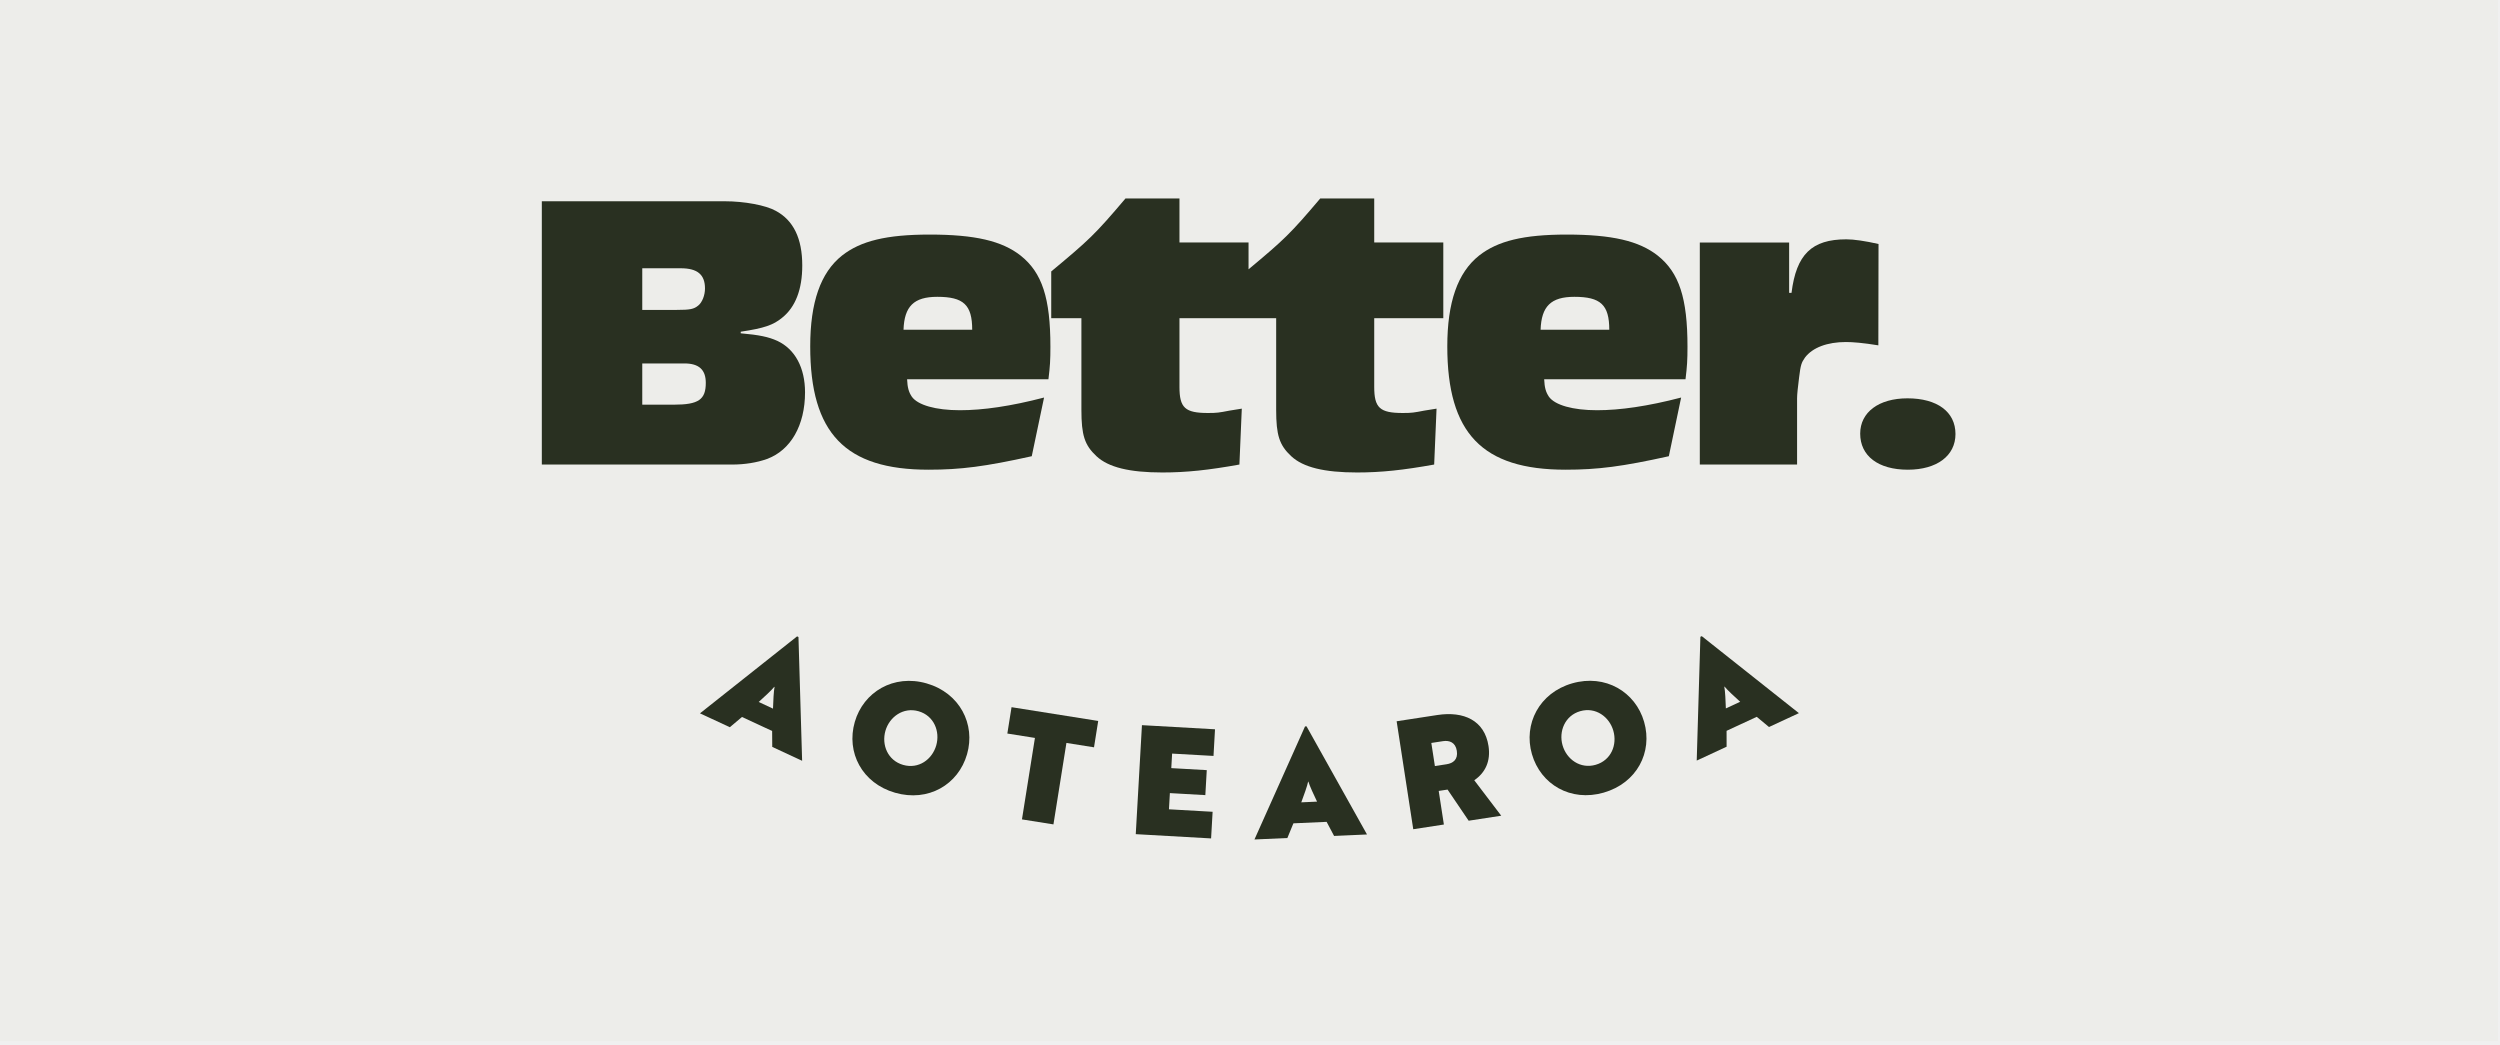
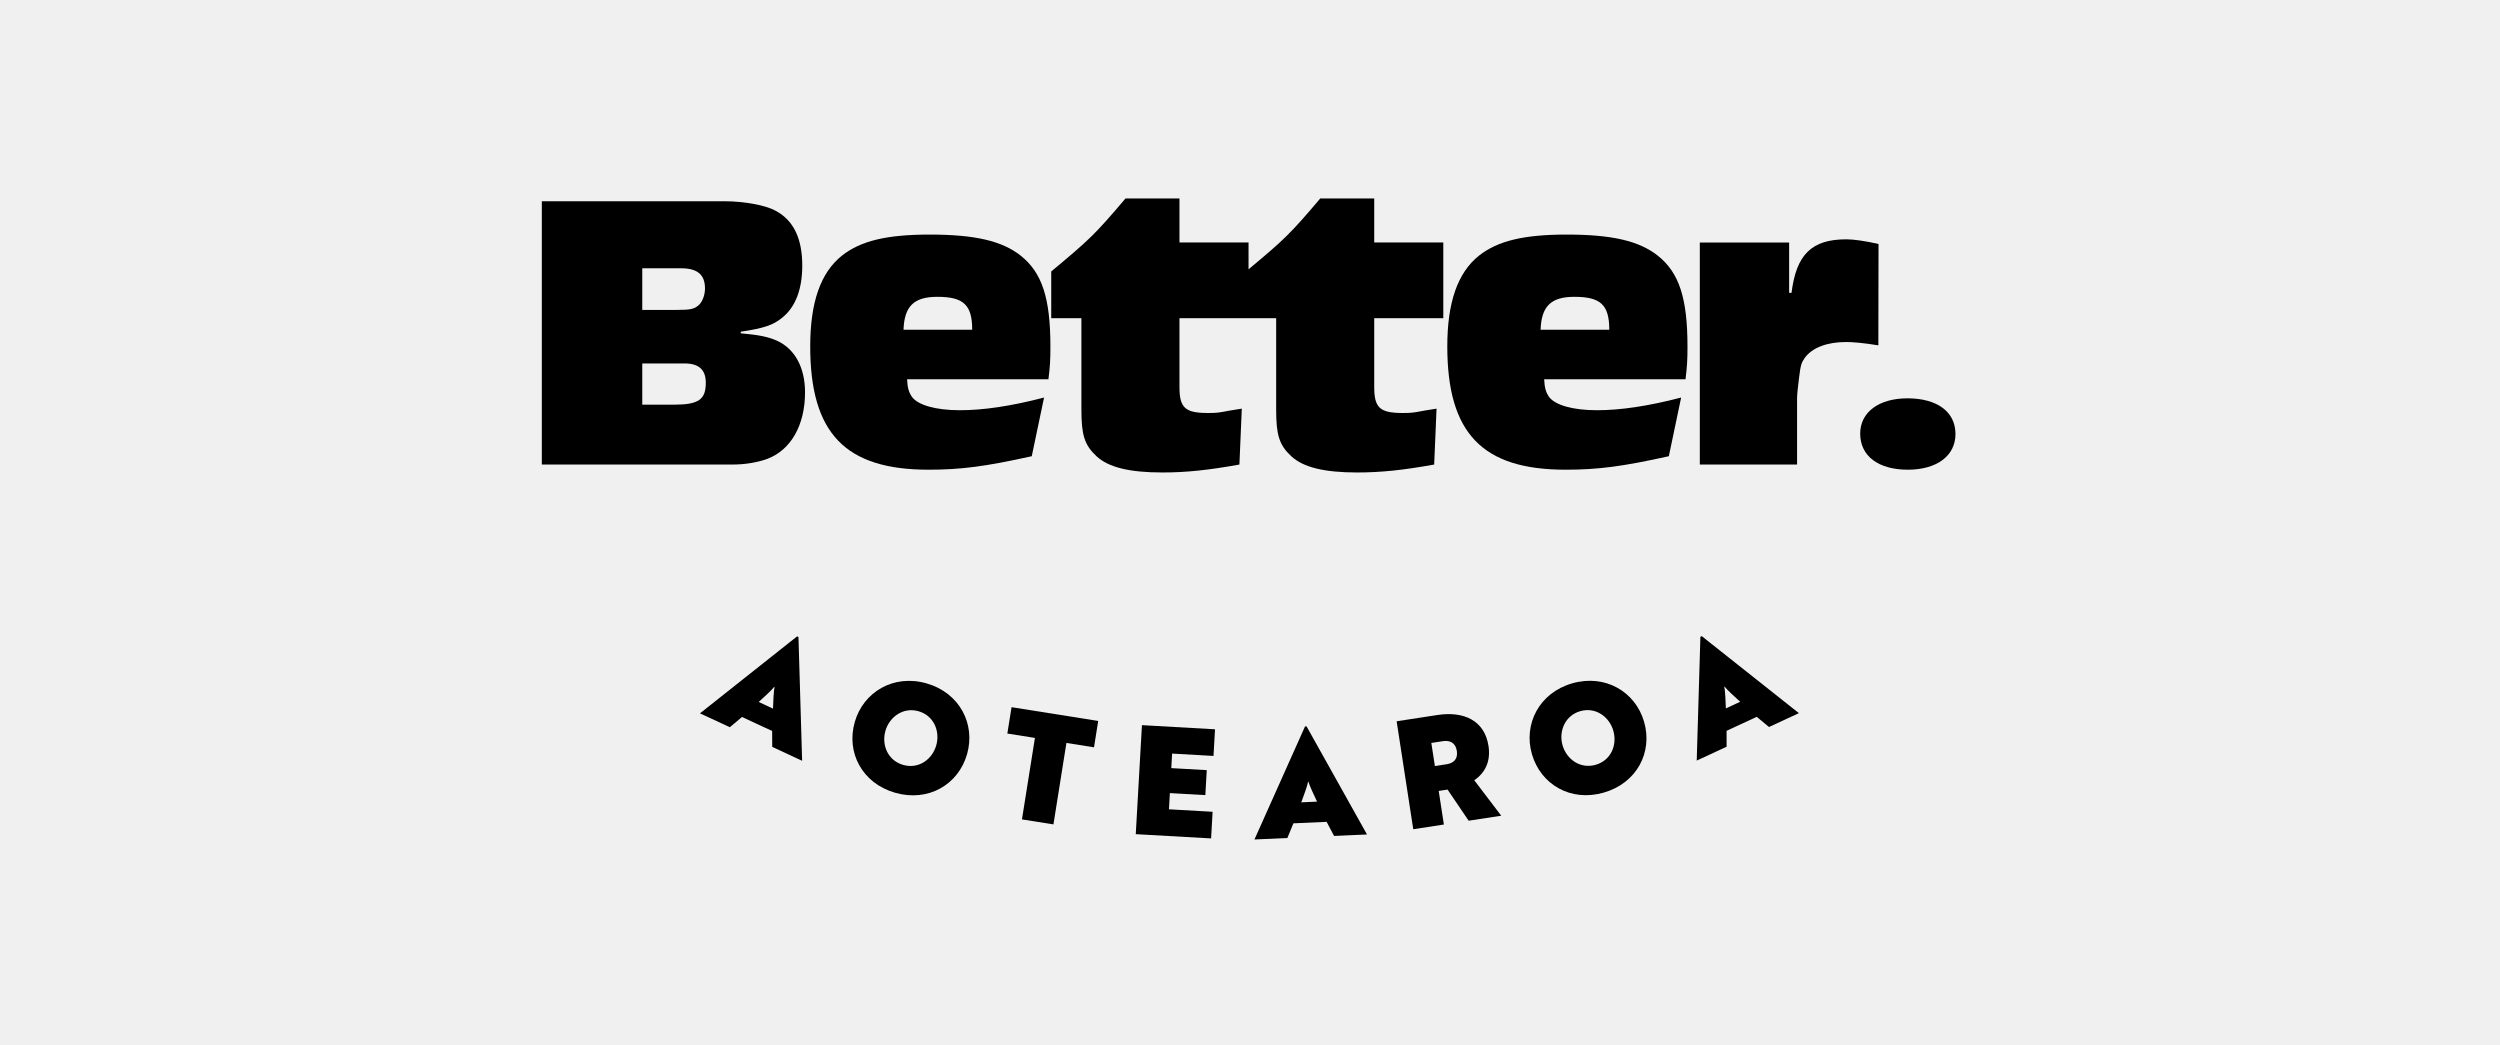
<svg xmlns="http://www.w3.org/2000/svg" width="419" height="175" viewBox="0 0 419 175" fill="none">
-   <rect width="418.667" height="174.5" fill="#EDEDEA" />
  <g clip-path="url(#clip0_109_22855)">
    <mask id="mask0_109_22855" style="mask-type:luminance" maskUnits="userSpaceOnUse" x="79" y="23" width="261" height="129">
      <path d="M339.352 23.25H79.314V151.25H339.352V23.25Z" fill="white" />
    </mask>
    <g mask="url(#mask0_109_22855)">
-       <path d="M285.216 106.62L284.986 106.728L284.371 127.474L289.379 125.149L289.374 122.487L294.429 120.14L296.486 121.848L301.494 119.523L285.216 106.62ZM289.255 118.732C289.219 117.571 289.134 115.76 288.994 115.097L289.04 115.075C289.458 115.61 290.788 116.842 291.654 117.618L289.255 118.732Z" fill="#293021" />
-       <path d="M263.499 114.529C257.973 116.118 255.299 121.356 256.749 126.386C258.221 131.49 263.252 134.433 268.778 132.844C274.329 131.248 277.024 126.083 275.552 120.98C274.102 115.949 269.05 112.933 263.499 114.529ZM267.434 128.18C264.867 128.918 262.567 127.278 261.884 124.91C261.216 122.59 262.276 119.931 264.844 119.194C267.435 118.448 269.725 120.143 270.392 122.463C271.076 124.832 270.026 127.434 267.434 128.18Z" fill="#293021" />
-       <path d="M249.474 125.028C248.816 120.756 245.35 119.153 240.895 119.837L234.077 120.884L236.861 138.978L241.994 138.191L241.128 132.56L242.613 132.333L246.146 137.552L251.606 136.714L247.087 130.771C248.928 129.511 249.868 127.591 249.474 125.028ZM242.45 128.088L240.487 128.389L239.89 124.518L241.854 124.217C242.91 124.055 243.944 124.411 244.164 125.844C244.392 127.326 243.506 127.925 242.45 128.088Z" fill="#293021" />
-       <path d="M218.723 121.747L210.247 140.696L215.763 140.452L216.774 137.99L222.341 137.742L223.593 140.103L229.109 139.857L218.978 121.737L218.723 121.747ZM219.29 131.009C219.471 131.662 220.233 133.307 220.738 134.353L218.094 134.472C218.504 133.384 219.116 131.678 219.239 131.011L219.29 131.009Z" fill="#293021" />
-       <path d="M190.353 139.805L202.979 140.519L203.234 136.054L195.917 135.639L196.071 132.925L202.015 133.262L202.253 129.074L196.308 128.738L196.446 126.302L203.383 126.694L203.635 122.229L191.39 121.536L190.353 139.805Z" fill="#293021" />
-       <path d="M169.534 118.524L168.83 122.942L173.454 123.676L171.28 137.331L176.557 138.169L178.732 124.515L183.356 125.25L184.059 120.831L169.534 118.524Z" fill="#293021" />
-       <path d="M155.297 114.537C149.767 112.948 144.713 115.967 143.261 121.001C141.791 126.109 144.488 131.275 150.018 132.864C155.572 134.459 160.607 131.514 162.077 126.408C163.527 121.374 160.851 116.132 155.297 114.537ZM156.914 124.924C156.232 127.294 153.956 128.941 151.362 128.197C148.793 127.458 147.717 124.848 148.4 122.477C149.068 120.157 151.383 118.467 153.952 119.205C156.545 119.95 157.583 122.602 156.914 124.924Z" fill="#293021" />
-       <path d="M133.592 106.656L117.315 119.557L122.322 121.882L124.357 120.164L129.41 122.512L129.429 125.183L134.437 127.508L133.823 106.763L133.592 106.656ZM129.554 118.766L127.155 117.652C128.02 116.877 129.351 115.646 129.768 115.111L129.815 115.131C129.674 115.795 129.59 117.606 129.554 118.766Z" fill="#293021" />
+       <path d="M285.216 106.62L284.986 106.728L284.371 127.474L289.379 125.149L289.374 122.487L294.429 120.14L296.486 121.848L301.494 119.523L285.216 106.62ZM289.255 118.732C289.219 117.571 289.134 115.76 288.994 115.097L289.04 115.075C289.458 115.61 290.788 116.842 291.654 117.618L289.255 118.732Z" fill="currentColor" />
+       <path d="M263.499 114.529C257.973 116.118 255.299 121.356 256.749 126.386C258.221 131.49 263.252 134.433 268.778 132.844C274.329 131.248 277.024 126.083 275.552 120.98C274.102 115.949 269.05 112.933 263.499 114.529ZM267.434 128.18C264.867 128.918 262.567 127.278 261.884 124.91C261.216 122.59 262.276 119.931 264.844 119.194C267.435 118.448 269.725 120.143 270.392 122.463C271.076 124.832 270.026 127.434 267.434 128.18Z" fill="currentColor" />
+       <path d="M249.474 125.028C248.816 120.756 245.35 119.153 240.895 119.837L234.077 120.884L236.861 138.978L241.994 138.191L241.128 132.56L242.613 132.333L246.146 137.552L251.606 136.714L247.087 130.771C248.928 129.511 249.868 127.591 249.474 125.028ZM242.45 128.088L240.487 128.389L239.89 124.518L241.854 124.217C242.91 124.055 243.944 124.411 244.164 125.844C244.392 127.326 243.506 127.925 242.45 128.088Z" fill="currentColor" />
+       <path d="M218.723 121.747L210.247 140.696L215.763 140.452L216.774 137.99L222.341 137.742L223.593 140.103L229.109 139.857L218.978 121.737L218.723 121.747ZM219.29 131.009C219.471 131.662 220.233 133.307 220.738 134.353L218.094 134.472C218.504 133.384 219.116 131.678 219.239 131.011L219.29 131.009Z" fill="currentColor" />
+       <path d="M190.353 139.805L202.979 140.519L203.234 136.054L195.917 135.639L196.071 132.925L202.015 133.262L202.253 129.074L196.308 128.738L196.446 126.302L203.383 126.694L203.635 122.229L191.39 121.536L190.353 139.805Z" fill="currentColor" />
+       <path d="M169.534 118.524L168.83 122.942L173.454 123.676L171.28 137.331L176.557 138.169L178.732 124.515L183.356 125.25L184.059 120.831L169.534 118.524Z" fill="currentColor" />
+       <path d="M155.297 114.537C149.767 112.948 144.713 115.967 143.261 121.001C141.791 126.109 144.488 131.275 150.018 132.864C155.572 134.459 160.607 131.514 162.077 126.408C163.527 121.374 160.851 116.132 155.297 114.537ZM156.914 124.924C156.232 127.294 153.956 128.941 151.362 128.197C148.793 127.458 147.717 124.848 148.4 122.477C149.068 120.157 151.383 118.467 153.952 119.205C156.545 119.95 157.583 122.602 156.914 124.924Z" fill="currentColor" />
+       <path d="M133.592 106.656L117.315 119.557L122.322 121.882L124.357 120.164L129.41 122.512L129.429 125.183L134.437 127.508L133.823 106.763L133.592 106.656ZM129.554 118.766L127.155 117.652C128.02 116.877 129.351 115.646 129.768 115.111L129.815 115.131C129.674 115.795 129.59 117.606 129.554 118.766Z" fill="currentColor" />
      <mask id="mask1_109_22855" style="mask-type:luminance" maskUnits="userSpaceOnUse" x="88" y="31" width="241" height="51">
        <path d="M88.02 31.482V81.569H328.844V31.482H88.02Z" fill="white" />
      </mask>
      <g mask="url(#mask1_109_22855)">
-         <path d="M130.267 57.124C128.803 56.459 127.206 56.127 124.146 55.861V55.595C128.138 54.997 129.602 54.466 131.066 53.27C133.328 51.475 134.459 48.484 134.459 44.498C134.459 39.979 132.995 36.922 130.001 35.327C128.337 34.397 124.744 33.732 121.484 33.732H90.809V77.858H122.748C124.811 77.858 126.873 77.526 128.537 76.928C132.529 75.466 134.924 71.279 134.924 65.763C134.924 61.643 133.261 58.519 130.267 57.124ZM107.644 44.962H114.098C116.893 44.962 118.157 46.026 118.157 48.352C118.157 49.482 117.691 50.678 117.026 51.209C116.294 51.808 115.695 51.941 113.366 51.941H107.644V44.962ZM112.966 67.823H107.644V60.912H114.697C117.159 60.912 118.29 61.975 118.29 64.169C118.29 66.96 117.092 67.823 112.966 67.823Z" fill="#293021" />
-         <path d="M319.687 66.76C314.896 66.76 311.768 69.086 311.768 72.675C311.768 76.396 314.762 78.722 319.753 78.722C324.611 78.722 327.738 76.396 327.738 72.741C327.738 69.019 324.677 66.76 319.687 66.76Z" fill="#293021" />
-         <path d="M314.841 40.893C312.563 40.378 310.705 40.111 309.441 40.111C303.652 40.111 301.057 42.636 300.259 49.083H299.86V40.643H284.888V77.858H301.19V66.76C301.19 66.096 301.323 64.899 301.523 63.305C301.789 61.111 301.922 60.779 302.521 59.916C303.785 58.254 306.247 57.324 309.374 57.324C310.505 57.324 312.206 57.456 314.812 57.88L314.841 40.893Z" fill="#293021" />
-         <path d="M277.833 42.836C274.706 40.377 270.181 39.314 262.595 39.314C255.343 39.314 251.018 40.377 247.89 42.836C244.297 45.694 242.567 50.678 242.567 58.054C242.567 72.608 248.423 78.722 262.396 78.722C267.786 78.722 271.912 78.191 279.697 76.462L281.759 66.627C276.169 68.089 271.512 68.754 267.653 68.754C263.594 68.754 260.599 67.889 259.601 66.494C259.069 65.697 258.87 64.966 258.803 63.57H282.491C282.757 61.444 282.823 60.314 282.823 58.121C282.823 49.947 281.426 45.694 277.833 42.836ZM258.204 55.263C258.337 51.342 259.934 49.747 263.86 49.747C268.251 49.747 269.715 51.076 269.715 55.263H258.204Z" fill="#293021" />
-         <path d="M230.32 33.266H221.271C216.268 39.171 215.247 40.146 209.256 45.137V40.642H197.678V33.266H188.629C183.505 39.313 182.574 40.178 176.186 45.494V53.335H181.243V68.688C181.243 72.941 181.775 74.602 183.771 76.462C185.767 78.323 189.294 79.187 194.817 79.187C198.875 79.187 202.536 78.788 207.725 77.858L208.125 68.488C207.636 68.576 206.949 68.687 206.062 68.82C204.332 69.152 203.999 69.218 202.469 69.218C198.609 69.218 197.678 68.355 197.678 64.833V53.335H213.885V68.688C213.885 72.941 214.417 74.602 216.413 76.462C218.409 78.323 221.936 79.187 227.459 79.187C231.517 79.187 235.178 78.788 240.367 77.858L240.766 68.488C240.278 68.576 239.591 68.687 238.704 68.82C236.974 69.152 236.641 69.218 235.111 69.218C231.251 69.218 230.32 68.355 230.32 64.833V53.335H241.898V40.642H230.32V33.266Z" fill="#293021" />
-         <path d="M171.059 42.836C167.932 40.377 163.407 39.314 155.822 39.314C148.569 39.314 144.244 40.377 141.117 42.836C137.523 45.694 135.793 50.678 135.793 58.054C135.793 72.608 141.649 78.722 155.622 78.722C161.012 78.722 165.138 78.191 172.922 76.462L174.985 66.627C169.395 68.089 164.738 68.754 160.879 68.754C156.82 68.754 153.825 67.889 152.827 66.494C152.295 65.697 152.096 64.966 152.029 63.57H175.716C175.983 61.444 176.049 60.314 176.049 58.121C176.049 49.947 174.653 45.694 171.059 42.836ZM151.43 55.263C151.563 51.342 153.16 49.747 157.086 49.747C161.477 49.747 162.941 51.076 162.941 55.263H151.43Z" fill="#293021" />
+         <path d="M130.267 57.124C128.803 56.459 127.206 56.127 124.146 55.861V55.595C128.138 54.997 129.602 54.466 131.066 53.27C133.328 51.475 134.459 48.484 134.459 44.498C134.459 39.979 132.995 36.922 130.001 35.327C128.337 34.397 124.744 33.732 121.484 33.732H90.809V77.858H122.748C124.811 77.858 126.873 77.526 128.537 76.928C132.529 75.466 134.924 71.279 134.924 65.763C134.924 61.643 133.261 58.519 130.267 57.124ZM107.644 44.962H114.098C116.893 44.962 118.157 46.026 118.157 48.352C118.157 49.482 117.691 50.678 117.026 51.209C116.294 51.808 115.695 51.941 113.366 51.941H107.644V44.962ZM112.966 67.823H107.644V60.912H114.697C117.159 60.912 118.29 61.975 118.29 64.169C118.29 66.96 117.092 67.823 112.966 67.823Z" fill="currentColor" />
+         <path d="M319.687 66.76C314.896 66.76 311.768 69.086 311.768 72.675C311.768 76.396 314.762 78.722 319.753 78.722C324.611 78.722 327.738 76.396 327.738 72.741C327.738 69.019 324.677 66.76 319.687 66.76Z" fill="currentColor" />
+         <path d="M314.841 40.893C312.563 40.378 310.705 40.111 309.441 40.111C303.652 40.111 301.057 42.636 300.259 49.083H299.86V40.643H284.888V77.858H301.19V66.76C301.19 66.096 301.323 64.899 301.523 63.305C301.789 61.111 301.922 60.779 302.521 59.916C303.785 58.254 306.247 57.324 309.374 57.324C310.505 57.324 312.206 57.456 314.812 57.88L314.841 40.893Z" fill="currentColor" />
+         <path d="M277.833 42.836C274.706 40.377 270.181 39.314 262.595 39.314C255.343 39.314 251.018 40.377 247.89 42.836C244.297 45.694 242.567 50.678 242.567 58.054C242.567 72.608 248.423 78.722 262.396 78.722C267.786 78.722 271.912 78.191 279.697 76.462L281.759 66.627C276.169 68.089 271.512 68.754 267.653 68.754C263.594 68.754 260.599 67.889 259.601 66.494C259.069 65.697 258.87 64.966 258.803 63.57H282.491C282.757 61.444 282.823 60.314 282.823 58.121C282.823 49.947 281.426 45.694 277.833 42.836ZM258.204 55.263C258.337 51.342 259.934 49.747 263.86 49.747C268.251 49.747 269.715 51.076 269.715 55.263H258.204Z" fill="currentColor" />
+         <path d="M230.32 33.266H221.271C216.268 39.171 215.247 40.146 209.256 45.137V40.642H197.678V33.266H188.629C183.505 39.313 182.574 40.178 176.186 45.494V53.335H181.243V68.688C181.243 72.941 181.775 74.602 183.771 76.462C185.767 78.323 189.294 79.187 194.817 79.187C198.875 79.187 202.536 78.788 207.725 77.858L208.125 68.488C207.636 68.576 206.949 68.687 206.062 68.82C204.332 69.152 203.999 69.218 202.469 69.218C198.609 69.218 197.678 68.355 197.678 64.833V53.335H213.885V68.688C213.885 72.941 214.417 74.602 216.413 76.462C218.409 78.323 221.936 79.187 227.459 79.187C231.517 79.187 235.178 78.788 240.367 77.858L240.766 68.488C240.278 68.576 239.591 68.687 238.704 68.82C236.974 69.152 236.641 69.218 235.111 69.218C231.251 69.218 230.32 68.355 230.32 64.833V53.335H241.898V40.642H230.32V33.266Z" fill="currentColor" />
+         <path d="M171.059 42.836C167.932 40.377 163.407 39.314 155.822 39.314C148.569 39.314 144.244 40.377 141.117 42.836C137.523 45.694 135.793 50.678 135.793 58.054C135.793 72.608 141.649 78.722 155.622 78.722C161.012 78.722 165.138 78.191 172.922 76.462L174.985 66.627C169.395 68.089 164.738 68.754 160.879 68.754C156.82 68.754 153.825 67.889 152.827 66.494C152.295 65.697 152.096 64.966 152.029 63.57H175.716C175.983 61.444 176.049 60.314 176.049 58.121C176.049 49.947 174.653 45.694 171.059 42.836ZM151.43 55.263C151.563 51.342 153.16 49.747 157.086 49.747C161.477 49.747 162.941 51.076 162.941 55.263H151.43Z" fill="currentColor" />
      </g>
    </g>
  </g>
  <defs>
    <clipPath id="clip0_109_22855">
      <rect width="260.038" height="128" fill="white" transform="translate(79.3145 23.25)" />
    </clipPath>
  </defs>
</svg>
